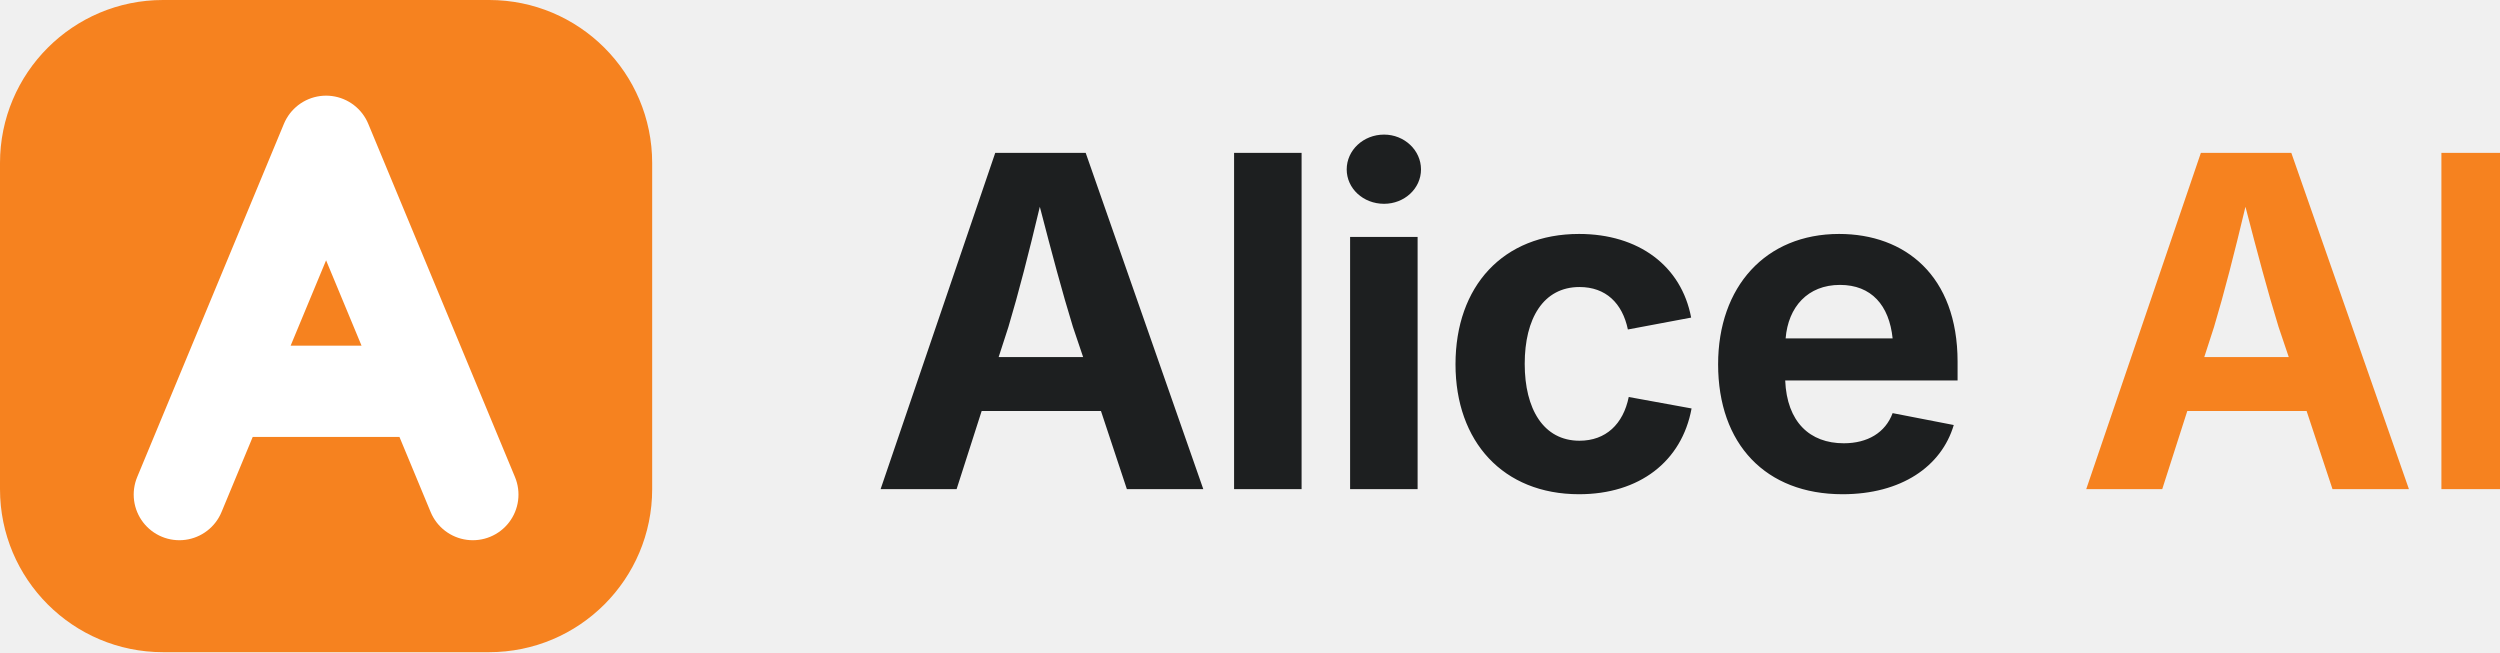
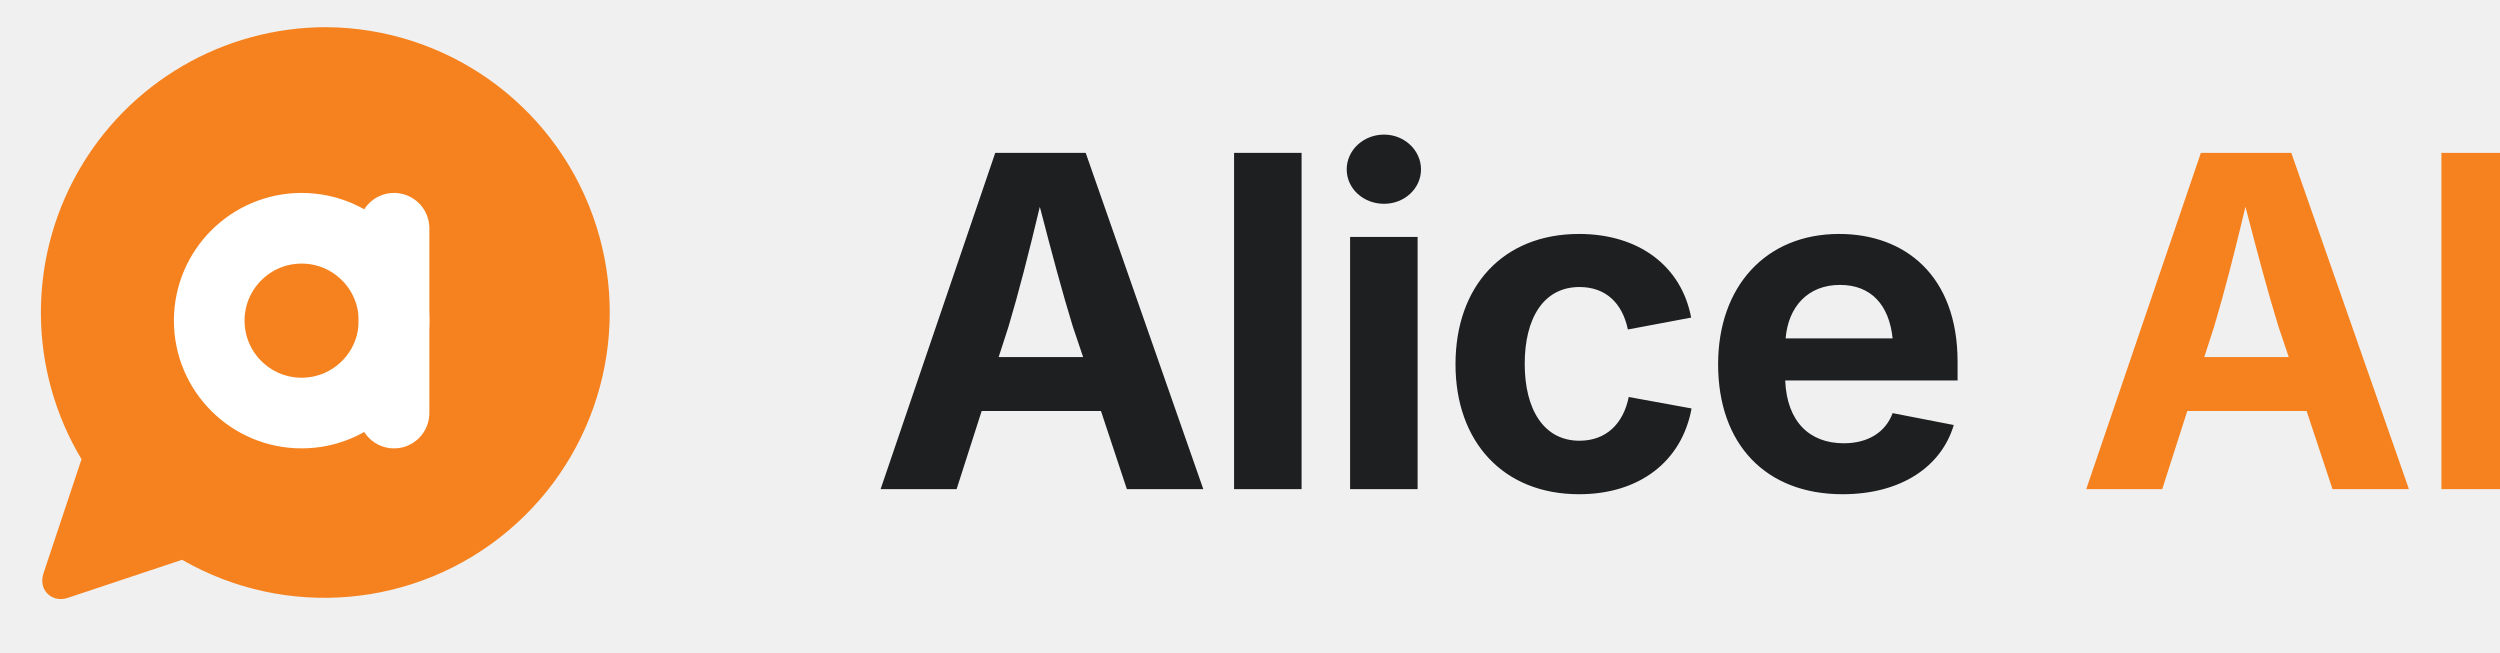
<svg xmlns="http://www.w3.org/2000/svg" viewBox="0 0 92 24" width="92" height="24" role="img" aria-label="Alice AI" color="#1d1f20">
-   <rect width="24" height="24" rx="6" fill="#f6821f" />
-   <path d="M6.6 18.2 12 5.2l5.4 13M8.18 14.4h7.64" fill="none" stroke="#fff" stroke-width="3.36" stroke-linecap="round" stroke-linejoin="round" />
+   <path d="M12 1a10.5 10.5 0 1 1-5.3 19.6l-4.2 1.4c-.6.2-1.1-.3-.9-.9l1.4-4.2A10.5 10.5 0 0 1 12 1z" fill="#f6821f" />
+   <circle cx="11.1" cy="11.8" r="3.4" fill="none" stroke="#fff" stroke-width="2.6" />
+   <path d="M14.5 8.4v6.8" fill="none" stroke="#fff" stroke-width="2.6" stroke-linecap="round" />
  <text x="32" y="18" font-family="-apple-system, BlinkMacSystemFont, &quot;Segoe UI&quot;, Inter, Roboto, &quot;Helvetica Neue&quot;, Arial, sans-serif" font-size="17" font-weight="700" letter-spacing="-0.34" fill="currentColor">Alice <tspan fill="#f6821f">AI</tspan>
  </text>
</svg>
